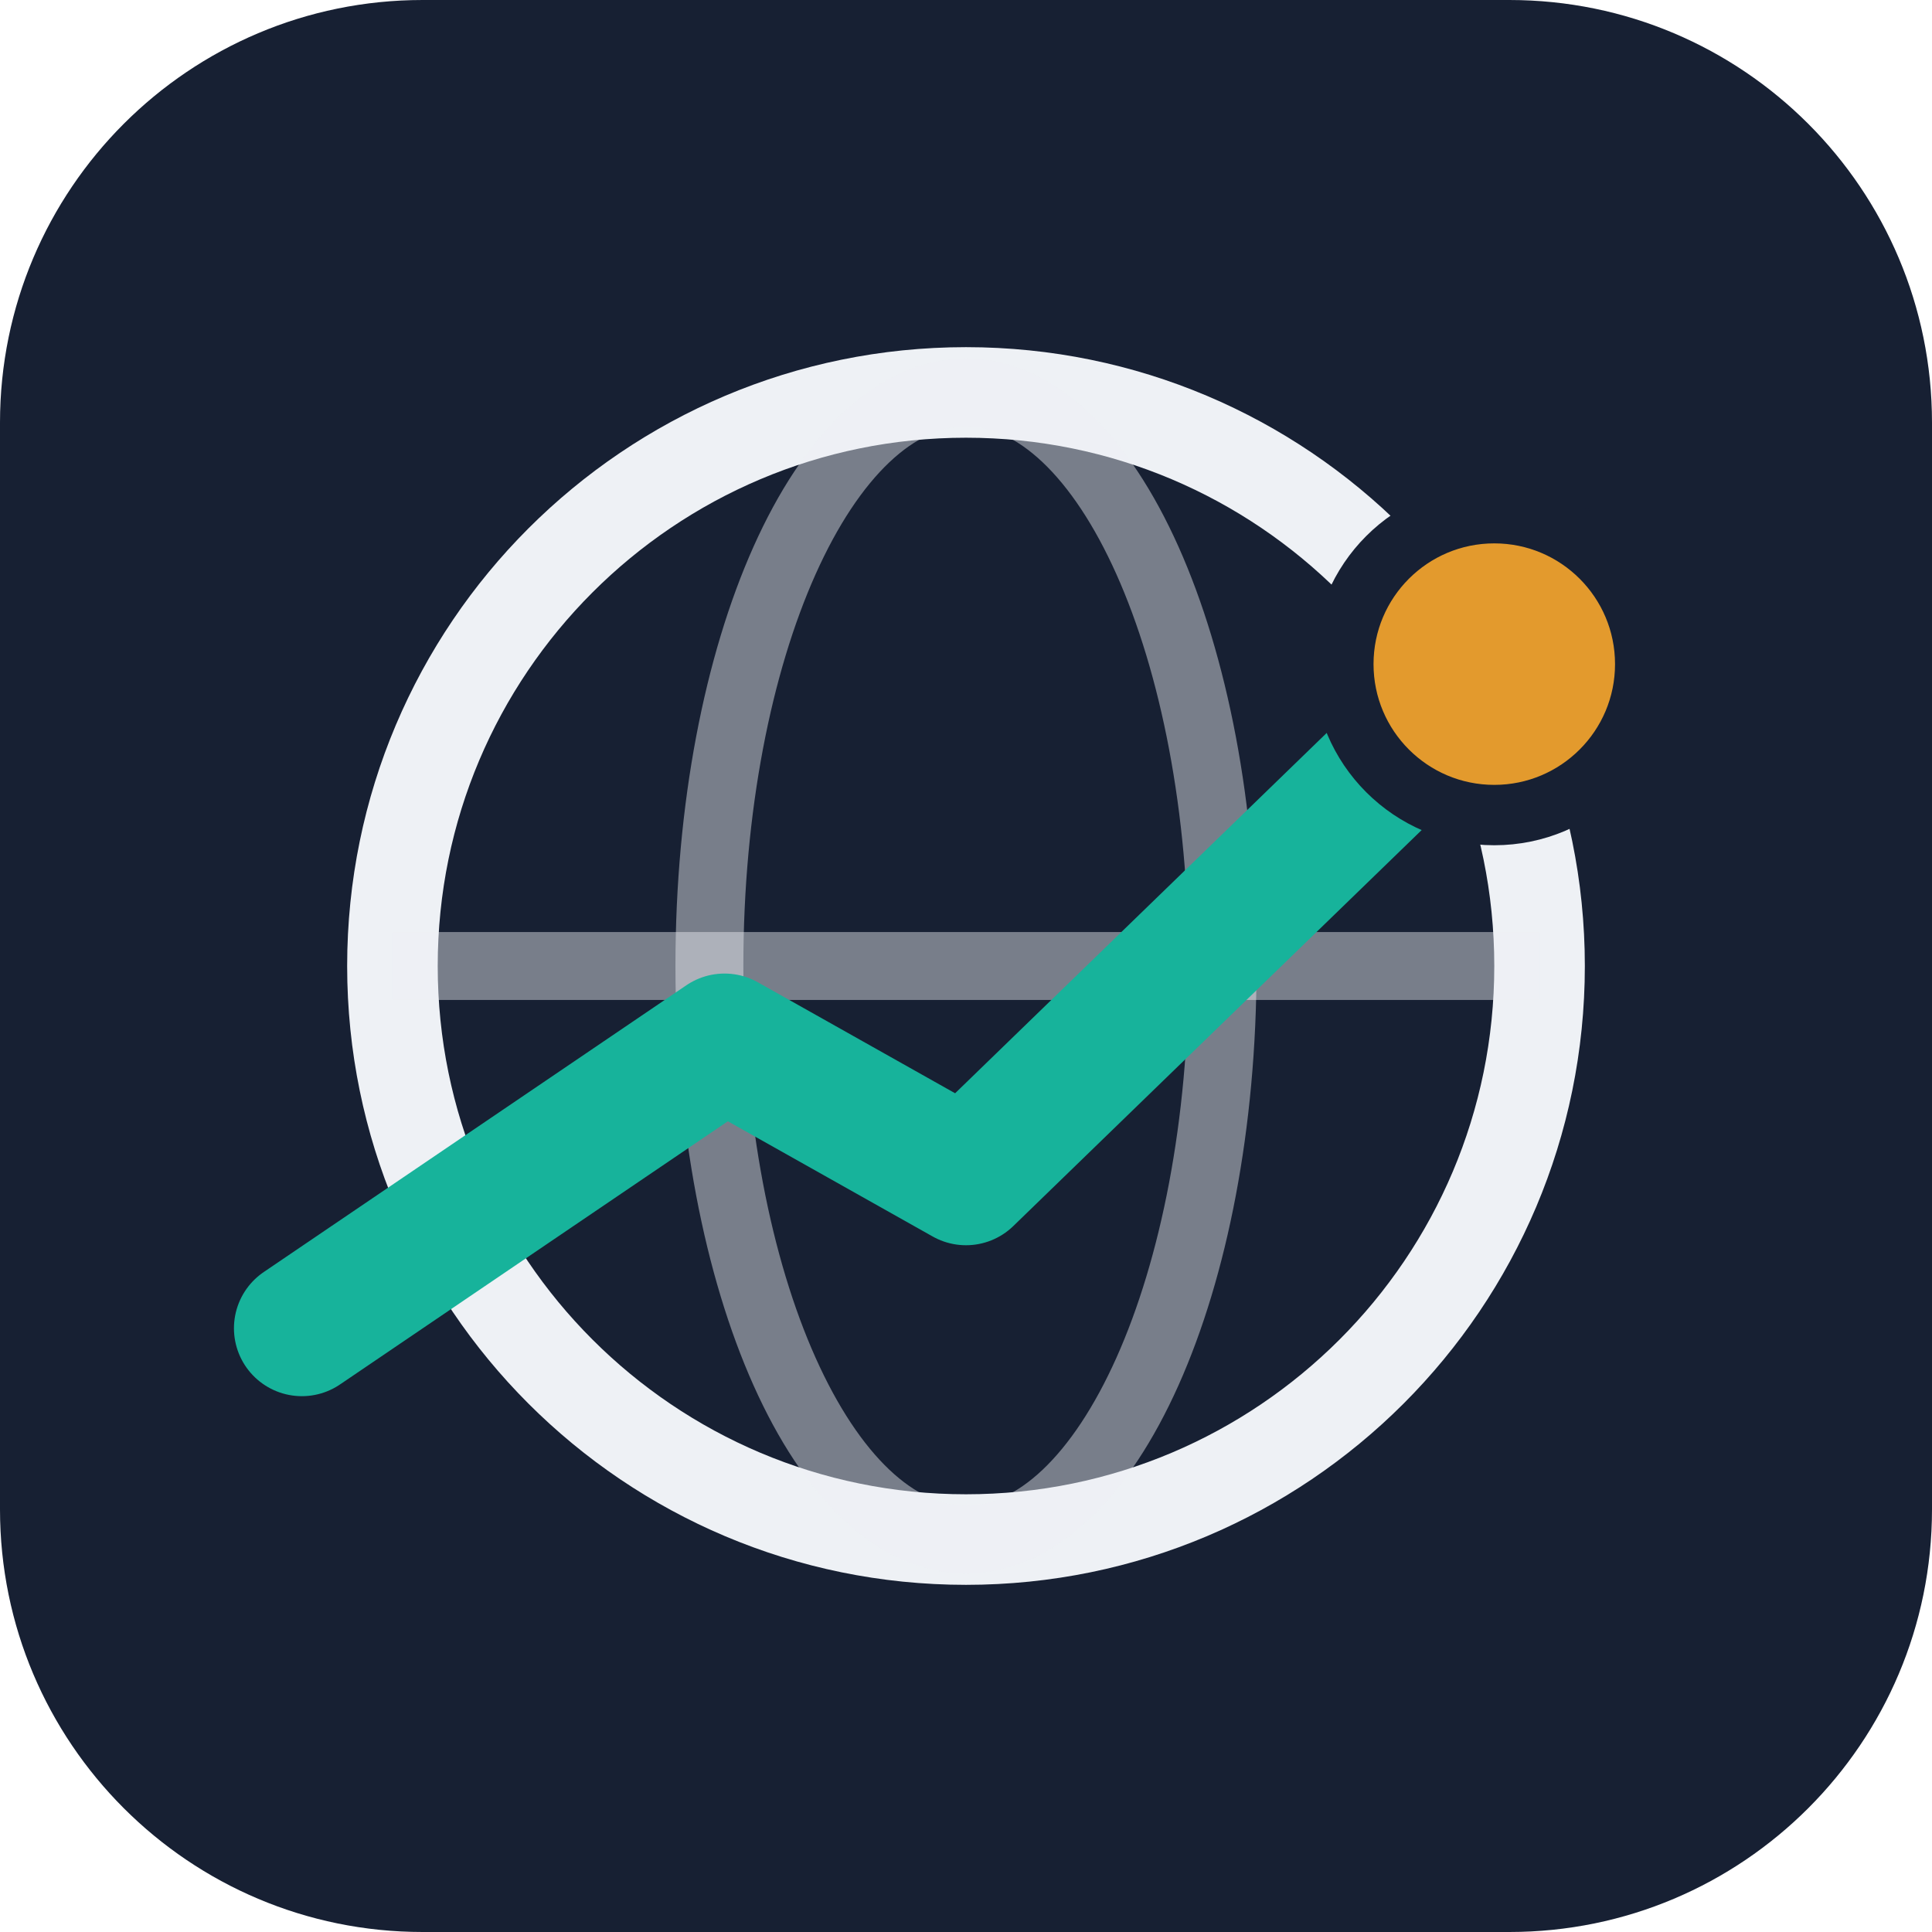
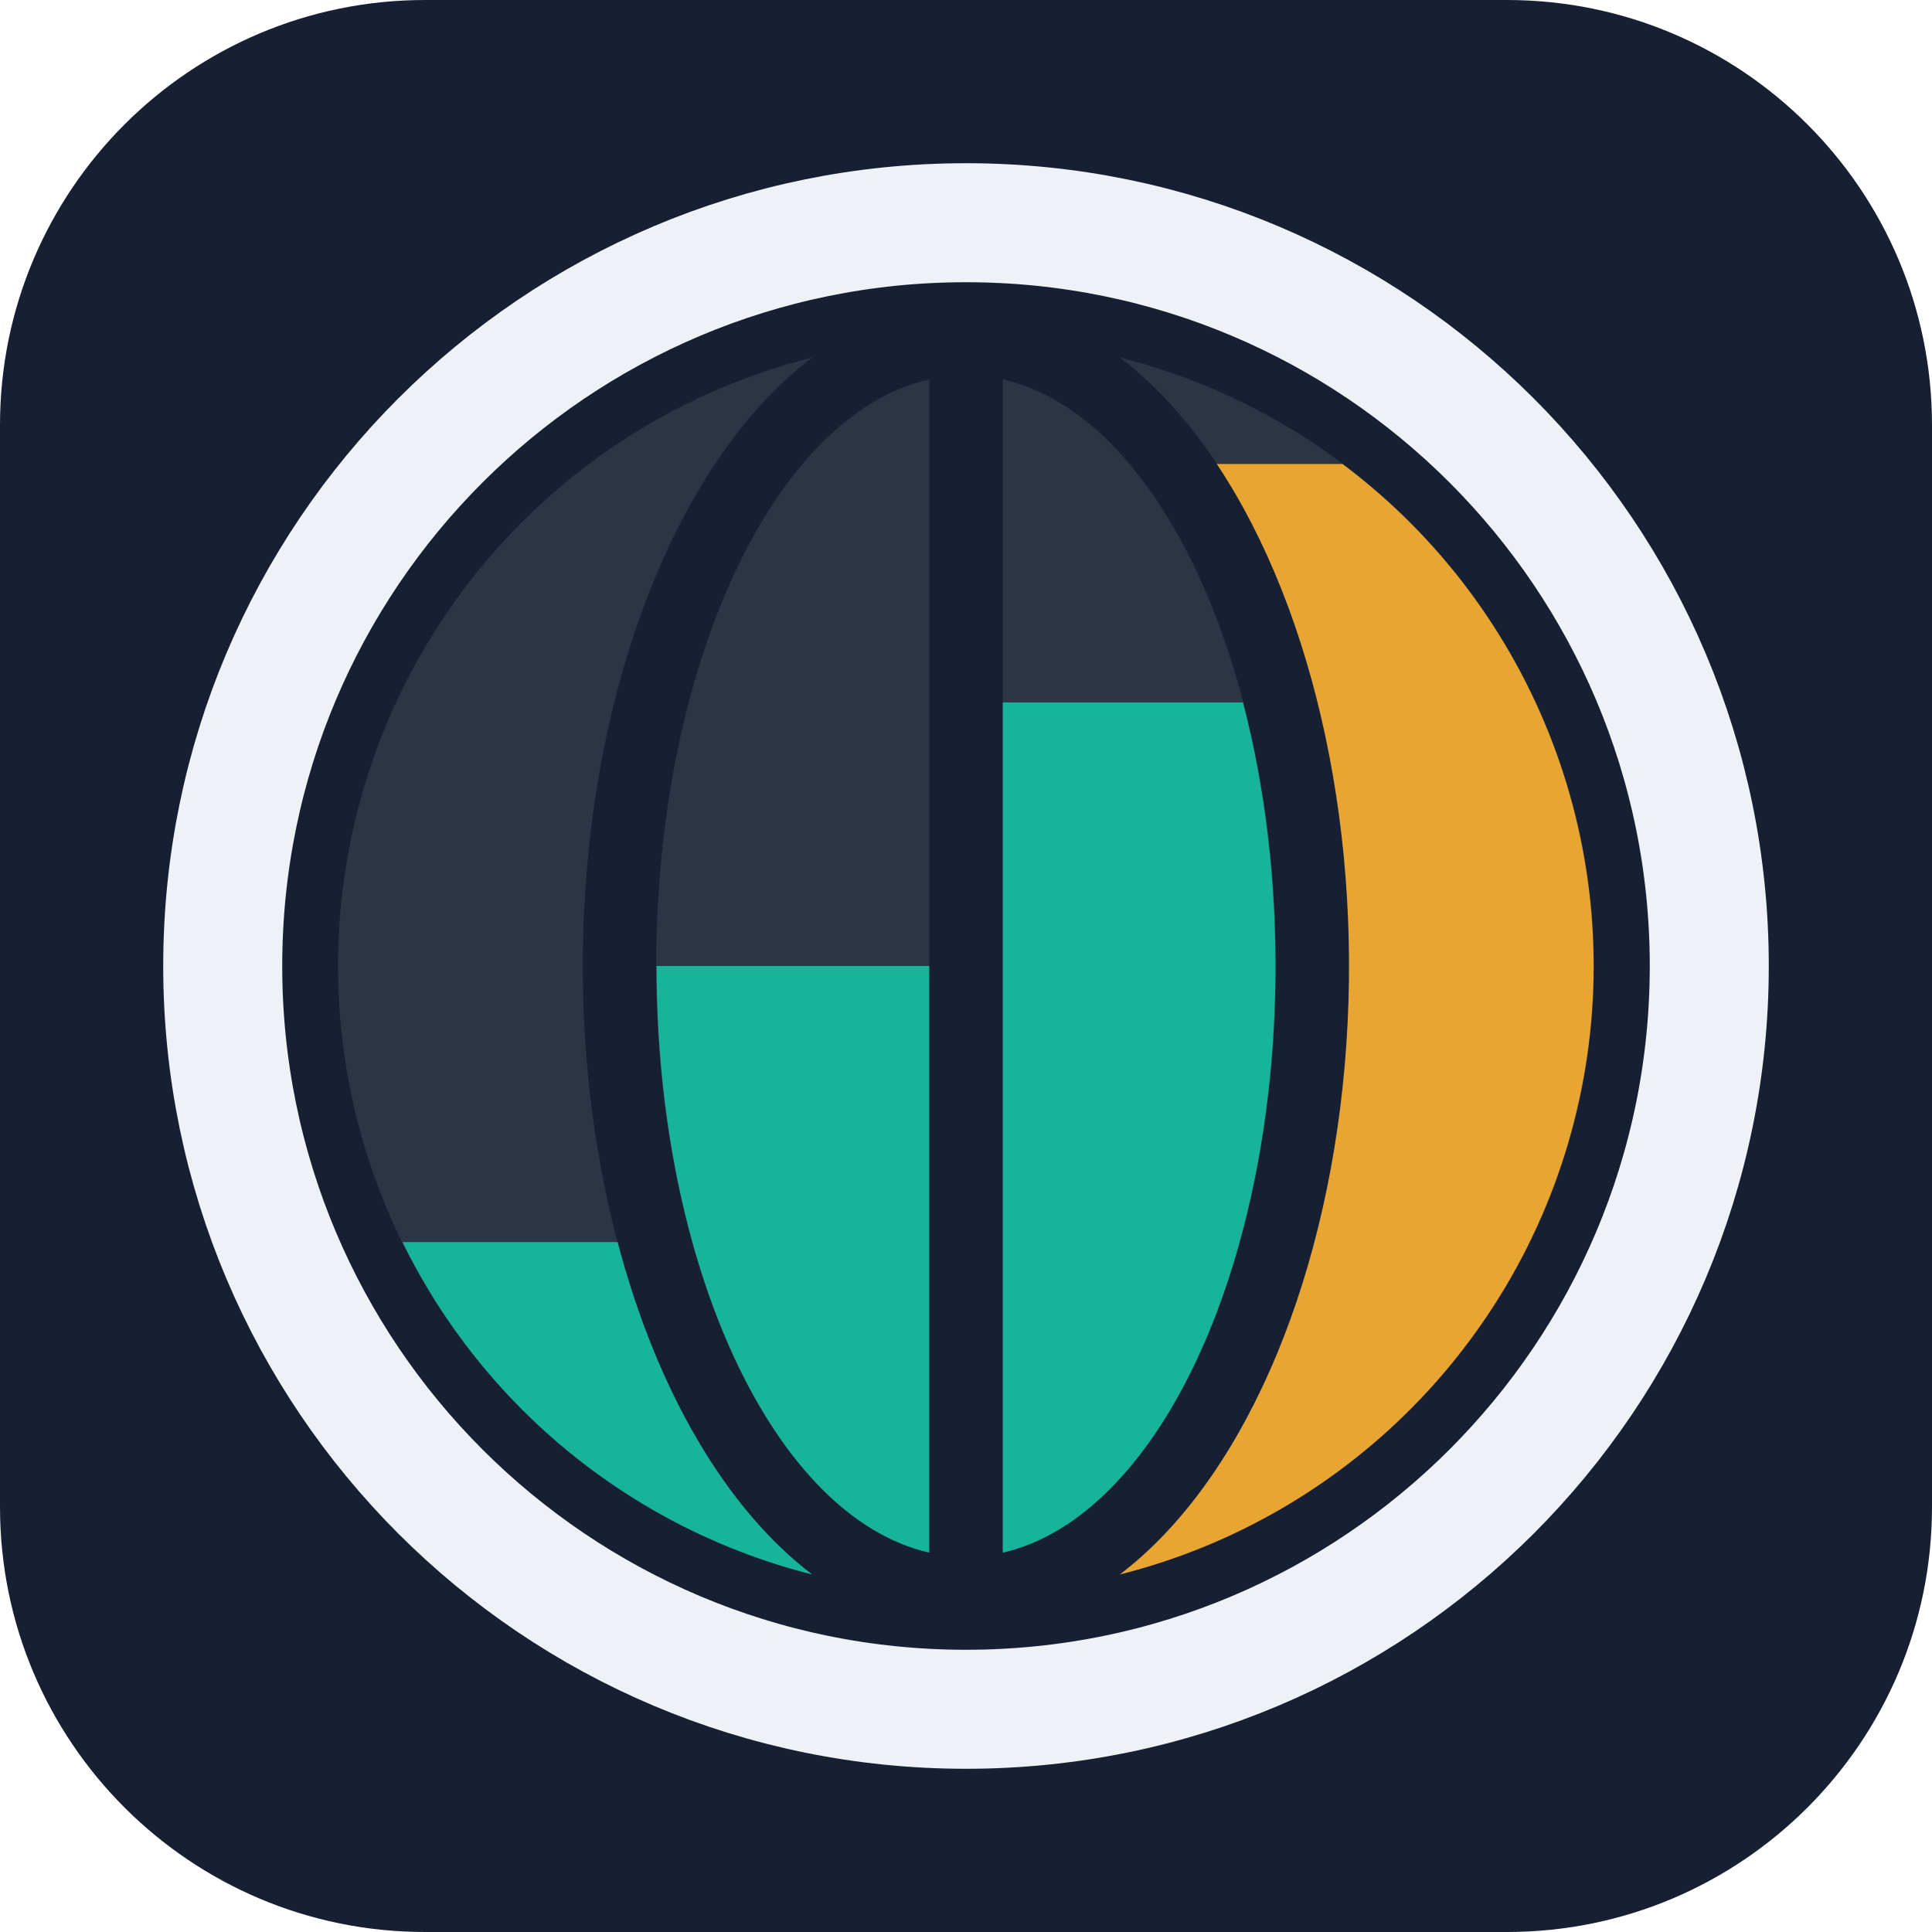
- <svg xmlns="http://www.w3.org/2000/svg" viewBox="0 0 64 64">
-   <rect width="64" height="64" rx="14" fill="#172033" />
-   <circle cx="32" cy="32" r="19" fill="none" stroke="#eef1f5" stroke-width="3" />
-   <ellipse cx="32" cy="32" rx="8.5" ry="19" fill="none" stroke="#eef1f5" stroke-opacity=".45" stroke-width="2.25" />
-   <path d="M13 32h38" stroke="#eef1f5" stroke-opacity=".45" stroke-width="2.25" />
-   <path d="M10 44 L24 34.5 L32 39 L48.5 23" fill="none" stroke="#17b39b" stroke-width="4.5" stroke-linecap="round" stroke-linejoin="round" />
-   <circle cx="49.5" cy="22" r="5" fill="#e39a2d" stroke="#172033" stroke-width="2" />
+ <svg xmlns="http://www.w3.org/2000/svg" viewBox="0 0 100 100">
+   <rect width="100" height="100" rx="22" fill="#172033" />
+   <g transform="translate(-6 -6) scale(1.12)">
+     <g fill="#eef1f5" fill-opacity="0.1">
+       <path d="M42.89 21.88A29 29 0 0 0 42.89 78.12A17.7 30.7 0 0 1 42.89 21.88Z" />
+       <path d="M48.3 22.89L48.3 77.11A14.3 27.3 0 0 1 48.3 22.89Z" />
+       <path d="M51.7 22.89L51.7 77.11A14.3 27.3 0 0 0 51.7 22.89Z" />
+       <path d="M57.11 21.88A29 29 0 0 1 57.11 78.12A17.7 30.7 0 0 0 57.11 21.88Z" />
+     </g>
+     <path d="M23.96 62.76A29 29 0 0 0 42.89 78.12A17.7 30.7 0 0 1 33.9 62.76Z" fill="#17b39b" />
+     <path d="M48.3 50L48.3 77.11A14.3 27.3 0 0 1 35.7 50Z" fill="#17b39b" />
+     <path d="M51.7 37.82L51.7 77.11A14.3 27.3 0 0 0 62.8 37.82Z" fill="#17b39b" />
+     <path d="M67.4 26.8A29 29 0 0 1 57.11 78.12A17.7 30.7 0 0 0 61.59 26.8Z" fill="#e9a531" />
+     <circle cx="50" cy="50" r="34.35" fill="none" stroke="#eef1f5" stroke-width="5.5" />
+   </g>
</svg>
